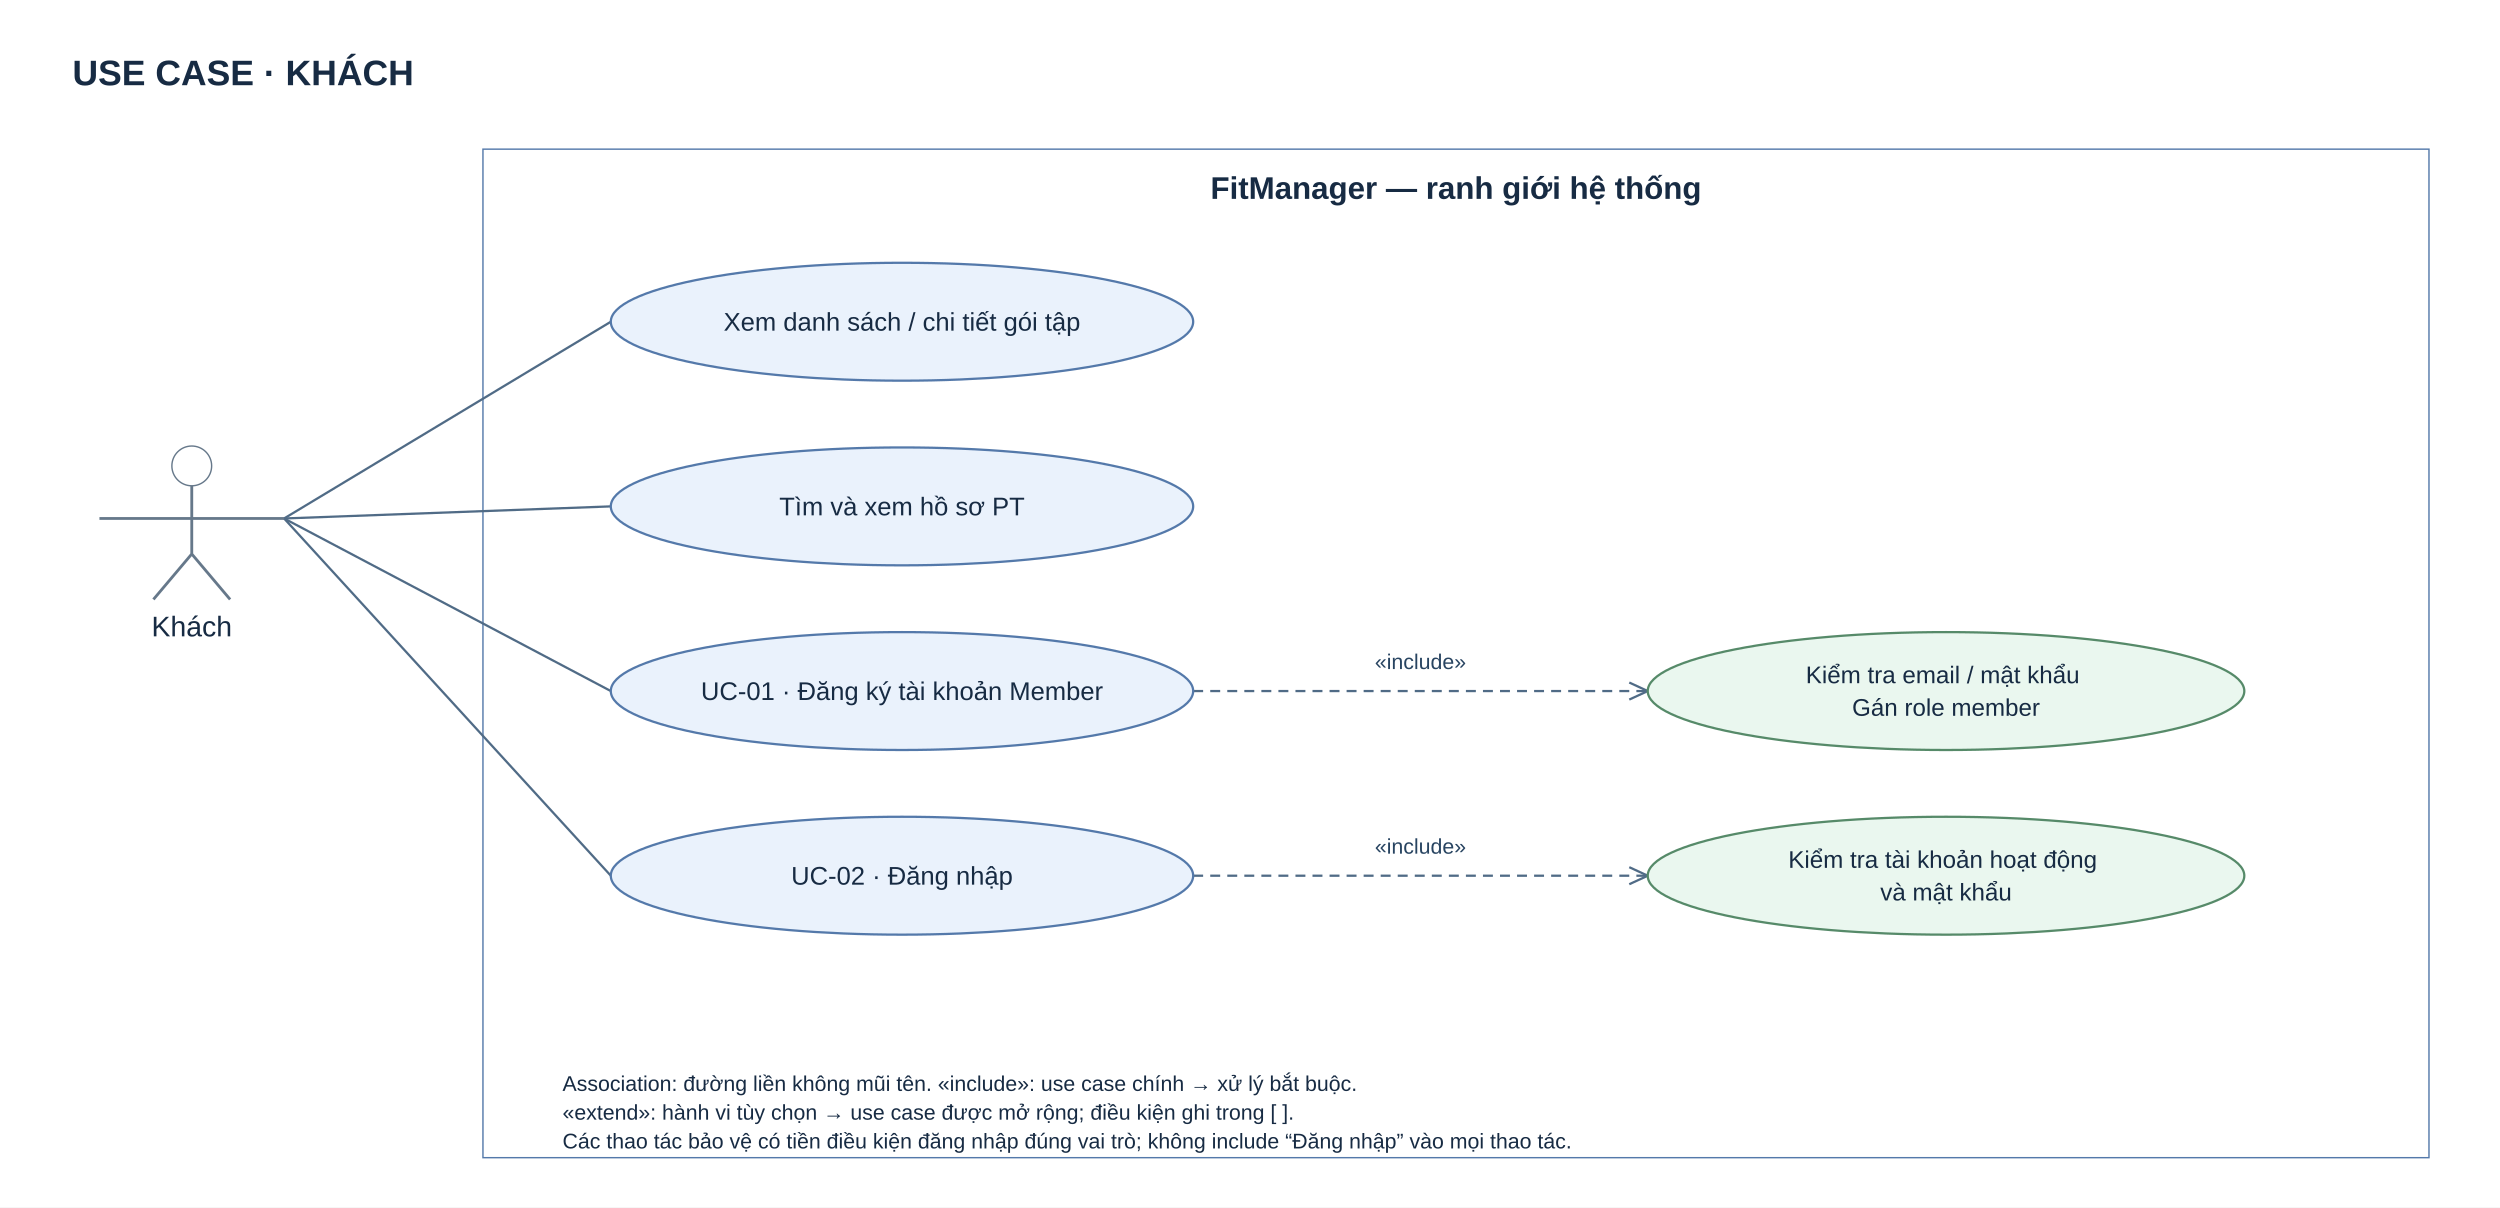
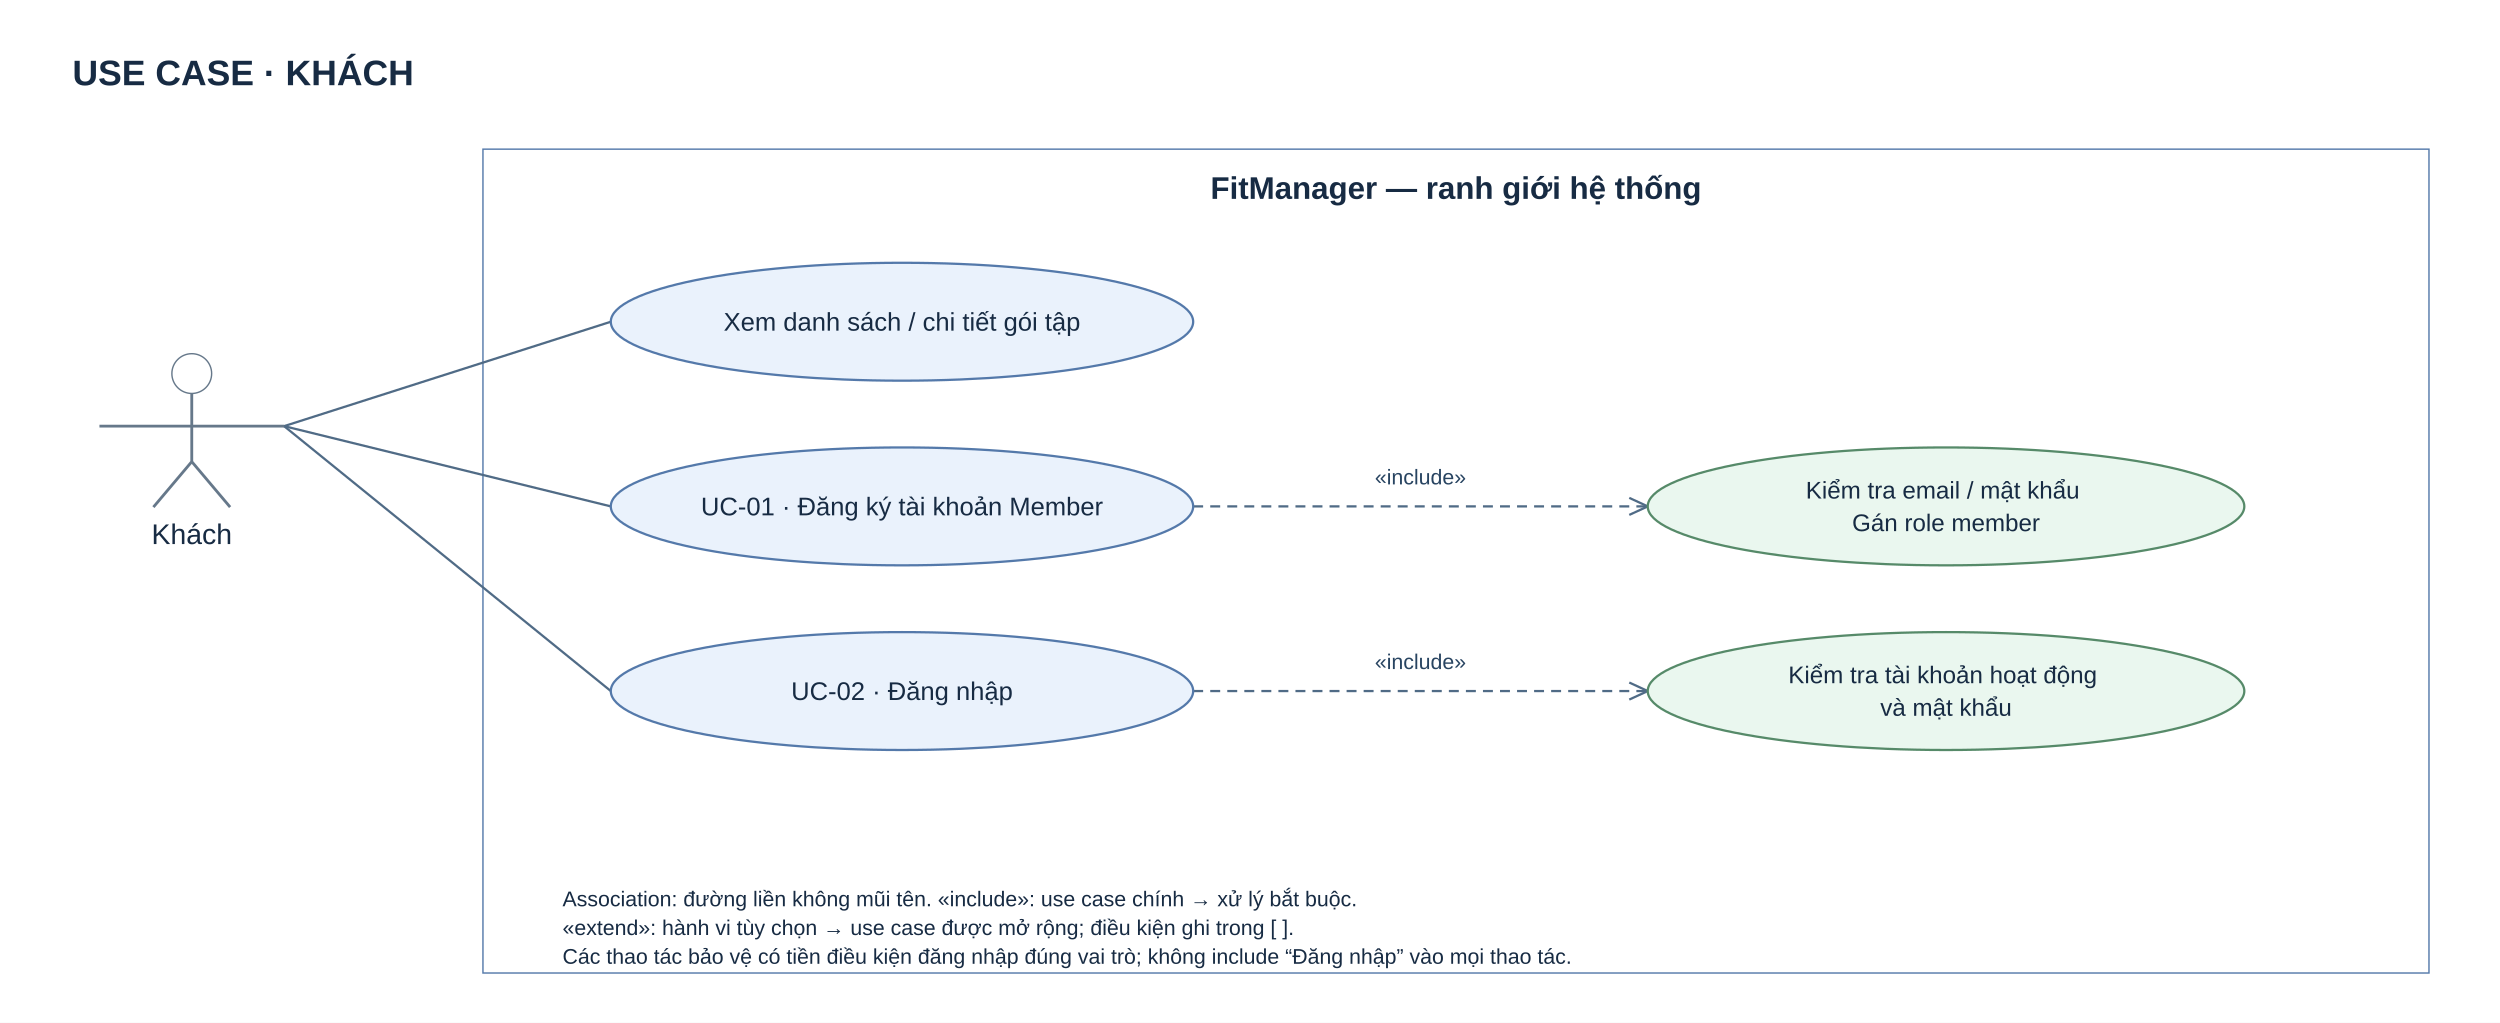
- <svg xmlns="http://www.w3.org/2000/svg" width="1760" height="850" viewBox="0 0 1760 850">
+ <svg xmlns="http://www.w3.org/2000/svg" width="1760" height="720" viewBox="0 0 1760 720">
  <rect width="100%" height="100%" fill="white" />
-   <rect x="340" y="105" width="1370" height="710" fill="white" stroke="#5479aa" />
+   <rect x="340" y="105" width="1370" height="580" fill="white" stroke="#5479aa" />
  <text x="1025" y="140" text-anchor="middle" font-family="Arial, sans-serif" font-size="22" fill="#172b43" font-weight="700">
    <tspan x="1025" dy="0">FitManager — ranh giới hệ thống</tspan>
  </text>
-   <path d="M200,365 L430,226.5" fill="none" stroke="#506b86" stroke-width="1.6" />
-   <path d="M200,365 L430,356.5" fill="none" stroke="#506b86" stroke-width="1.6" />
-   <path d="M200,365 L430,486.5" fill="none" stroke="#506b86" stroke-width="1.6" />
-   <path d="M200,365 L430,616.5" fill="none" stroke="#506b86" stroke-width="1.6" />
+   <path d="M200,300 L430,226.5" fill="none" stroke="#506b86" stroke-width="1.6" />
+   <path d="M200,300 L430,356.5" fill="none" stroke="#506b86" stroke-width="1.6" />
+   <path d="M200,300 L430,486.5" fill="none" stroke="#506b86" stroke-width="1.6" />
+   <path d="M840,356.5 L1160,356.5" fill="none" stroke="#506b86" stroke-width="1.6" stroke-dasharray="7 5" />
+   <g transform="translate(1160,356.5) rotate(0)" stroke="#506b86" stroke-width="1.6" fill="none">
+     <path d="M-13,-6 L0,0 L-13,6" fill="none" />
+   </g>
  <path d="M840,486.5 L1160,486.5" fill="none" stroke="#506b86" stroke-width="1.6" stroke-dasharray="7 5" />
  <g transform="translate(1160,486.5) rotate(0)" stroke="#506b86" stroke-width="1.6" fill="none">
-     <path d="M-13,-6 L0,0 L-13,6" fill="none" />
-   </g>
-   <path d="M840,616.5 L1160,616.5" fill="none" stroke="#506b86" stroke-width="1.6" stroke-dasharray="7 5" />
-   <g transform="translate(1160,616.5) rotate(0)" stroke="#506b86" stroke-width="1.6" fill="none">
    <path d="M-13,-6 L0,0 L-13,6" fill="none" />
  </g>
  <text x="51" y="60" text-anchor="start" font-family="Arial, sans-serif" font-size="25" fill="#172b43" font-weight="700">
    <tspan x="51" dy="0">USE CASE · KHÁCH</tspan>
  </text>
-   <circle cx="135" cy="328" r="14" fill="white" stroke="#66788a" />
-   <path d="M135,342v48 M70,365h130 M135,390l-27,32 M135,390l27,32" fill="none" stroke="#66788a" stroke-width="2" />
-   <text x="135" y="448" text-anchor="middle" font-family="Arial, sans-serif" font-size="20" fill="#172b43">
+   <circle cx="135" cy="263" r="14" fill="white" stroke="#66788a" />
+   <path d="M135,277v48 M70,300h130 M135,325l-27,32 M135,325l27,32" fill="none" stroke="#66788a" stroke-width="2" />
+   <text x="135" y="383" text-anchor="middle" font-family="Arial, sans-serif" font-size="20" fill="#172b43">
    <tspan x="135" dy="0">Khách</tspan>
  </text>
  <ellipse cx="635" cy="226.5" rx="205" ry="41.5" fill="#eaf2fc" stroke="#5479aa" stroke-width="1.6" />
  <text x="635" y="232.8" text-anchor="middle" font-family="Arial, sans-serif" font-size="18" fill="#172b43">
    <tspan x="635" dy="0">Xem danh sách / chi tiết gói tập</tspan>
  </text>
  <ellipse cx="635" cy="356.5" rx="205" ry="41.5" fill="#eaf2fc" stroke="#5479aa" stroke-width="1.6" />
  <text x="635" y="362.8" text-anchor="middle" font-family="Arial, sans-serif" font-size="18" fill="#172b43">
-     <tspan x="635" dy="0">Tìm và xem hồ sơ PT</tspan>
+     <tspan x="635" dy="0">UC-01 · Đăng ký tài khoản Member</tspan>
  </text>
  <ellipse cx="635" cy="486.5" rx="205" ry="41.5" fill="#eaf2fc" stroke="#5479aa" stroke-width="1.6" />
  <text x="635" y="492.8" text-anchor="middle" font-family="Arial, sans-serif" font-size="18" fill="#172b43">
-     <tspan x="635" dy="0">UC-01 · Đăng ký tài khoản Member</tspan>
+     <tspan x="635" dy="0">UC-02 · Đăng nhập</tspan>
  </text>
-   <ellipse cx="635" cy="616.5" rx="205" ry="41.5" fill="#eaf2fc" stroke="#5479aa" stroke-width="1.6" />
-   <text x="635" y="622.8" text-anchor="middle" font-family="Arial, sans-serif" font-size="18" fill="#172b43">
-     <tspan x="635" dy="0">UC-02 · Đăng nhập</tspan>
+   <ellipse cx="1370" cy="356.5" rx="210" ry="41.5" fill="#eaf7ef" stroke="#568a69" stroke-width="1.6" />
+   <text x="1370" y="350.975" text-anchor="middle" font-family="Arial, sans-serif" font-size="17" fill="#172b43">
+     <tspan x="1370" dy="0">Kiểm tra email / mật khẩu</tspan>
+     <tspan x="1370" dy="22.95">Gán role member</tspan>
  </text>
  <ellipse cx="1370" cy="486.5" rx="210" ry="41.5" fill="#eaf7ef" stroke="#568a69" stroke-width="1.6" />
  <text x="1370" y="480.975" text-anchor="middle" font-family="Arial, sans-serif" font-size="17" fill="#172b43">
-     <tspan x="1370" dy="0">Kiểm tra email / mật khẩu</tspan>
-     <tspan x="1370" dy="22.95">Gán role member</tspan>
-   </text>
-   <ellipse cx="1370" cy="616.5" rx="210" ry="41.5" fill="#eaf7ef" stroke="#568a69" stroke-width="1.6" />
-   <text x="1370" y="610.975" text-anchor="middle" font-family="Arial, sans-serif" font-size="17" fill="#172b43">
    <tspan x="1370" dy="0">Kiểm tra tài khoản hoạt động</tspan>
    <tspan x="1370" dy="22.95">và mật khẩu</tspan>
  </text>
-   <text x="396" y="768" text-anchor="start" font-family="Arial, sans-serif" font-size="15" fill="#172b43">
+   <text x="396" y="638" text-anchor="start" font-family="Arial, sans-serif" font-size="15" fill="#172b43">
    <tspan x="396" dy="0">Association: đường liền không mũi tên. «include»: use case chính → xử lý bắt buộc.</tspan>
    <tspan x="396" dy="20.25">«extend»: hành vi tùy chọn → use case được mở rộng; điều kiện ghi trong [ ].</tspan>
    <tspan x="396" dy="20.25">Các thao tác bảo vệ có tiền điều kiện đăng nhập đúng vai trò; không include “Đăng nhập” vào mọi thao tác.</tspan>
+   </text>
+   <rect x="954" y="326" width="92" height="28" rx="3" fill="white" />
+   <text x="1000" y="341" text-anchor="middle" font-family="Arial, sans-serif" font-size="15" fill="#284461">
+     <tspan x="1000" dy="0">«include»</tspan>
  </text>
  <rect x="954" y="456" width="92" height="28" rx="3" fill="white" />
  <text x="1000" y="471" text-anchor="middle" font-family="Arial, sans-serif" font-size="15" fill="#284461">
    <tspan x="1000" dy="0">«include»</tspan>
  </text>
-   <rect x="954" y="586" width="92" height="28" rx="3" fill="white" />
-   <text x="1000" y="601" text-anchor="middle" font-family="Arial, sans-serif" font-size="15" fill="#284461">
-     <tspan x="1000" dy="0">«include»</tspan>
-   </text>
</svg>
